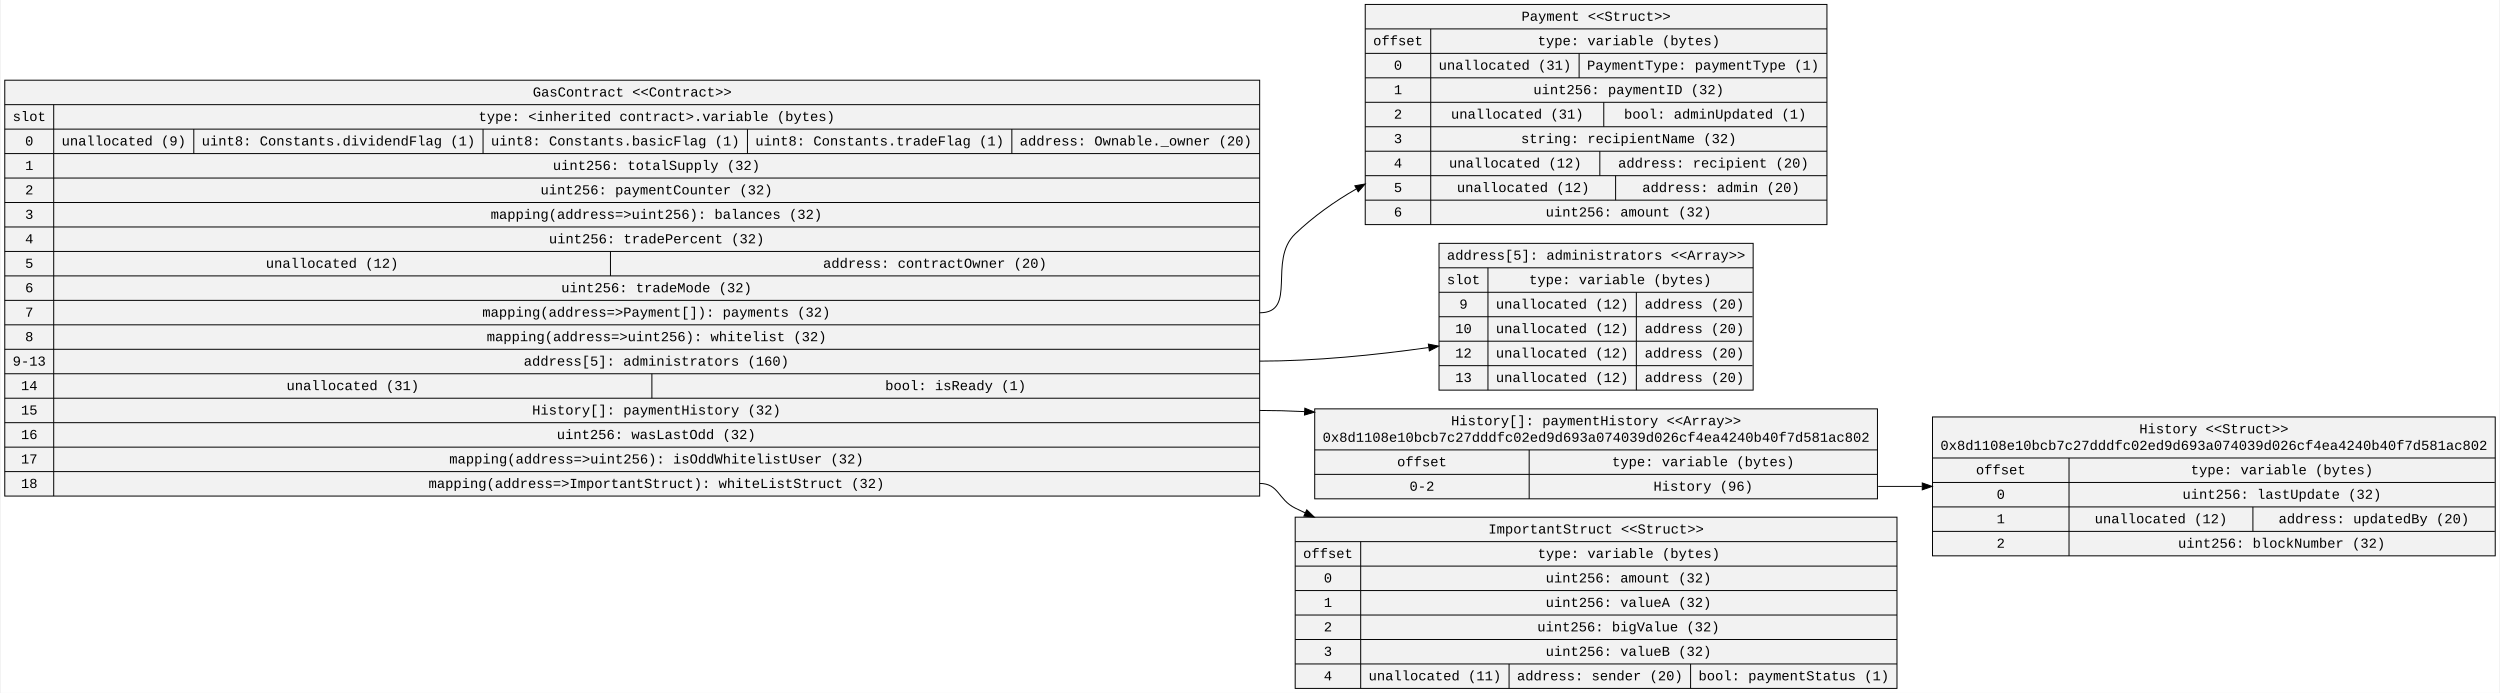
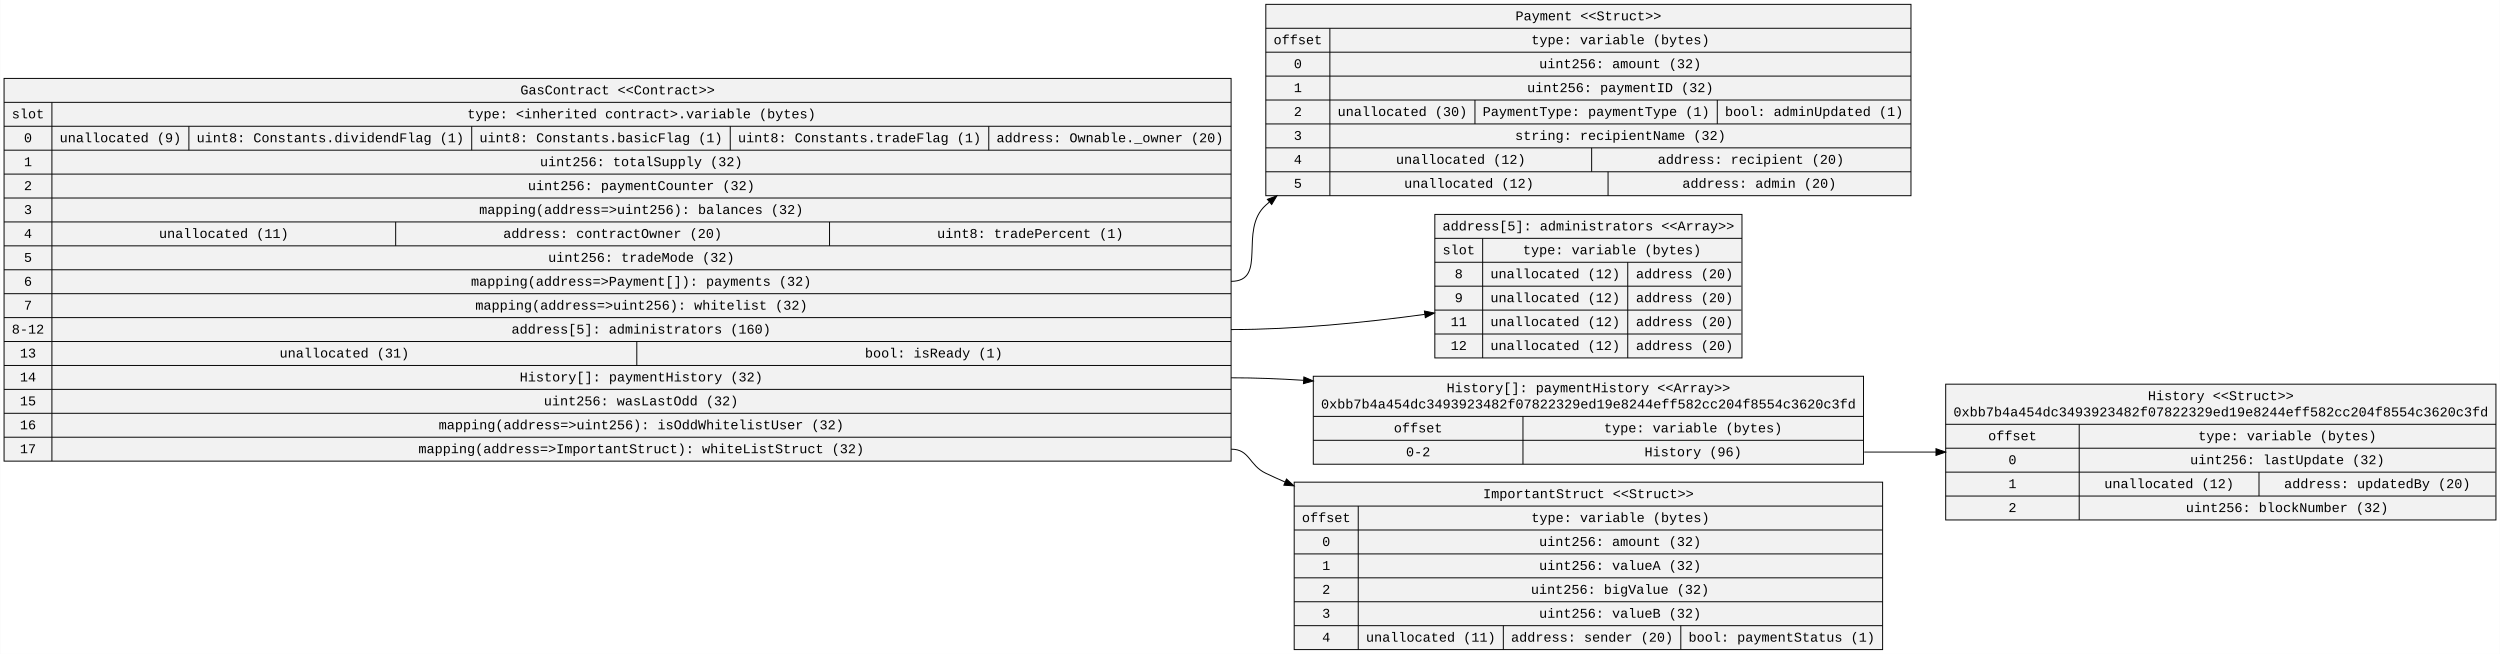
- <svg xmlns="http://www.w3.org/2000/svg" width="2533pt" height="702pt" viewBox="0.00 0.00 2532.77 702.40">
-   <g id="graph0" class="graph" transform="scale(1 1) rotate(0) translate(4 698.4)">
-     <polygon fill="white" stroke="transparent" points="-4,4 -4,-698.4 2528.77,-698.4 2528.77,4 -4,4" />
+ <svg xmlns="http://www.w3.org/2000/svg" width="2592pt" height="678pt" viewBox="0.00 0.00 2591.58 678.00">
+   <g id="graph0" class="graph" transform="scale(1 1) rotate(0) translate(4 674)">
+     <polygon fill="white" stroke="transparent" points="-4,4 -4,-674 2587.58,-674 2587.58,4 -4,4" />
    <g id="node1" class="node">
-       <polygon fill="#f2f2f2" stroke="black" points="0,-195.5 0,-617.1 1272.19,-617.1 1272.19,-195.5 0,-195.5" />
-       <text text-anchor="middle" x="636.1" y="-600.5" font-family="Courier New" font-size="14.00">GasContract &lt;&lt;Contract&gt;&gt;</text>
-       <polyline fill="none" stroke="black" points="0,-592.3 1272.19,-592.3 " />
-       <text text-anchor="middle" x="24.8" y="-575.7" font-family="Courier New" font-size="14.00">slot</text>
-       <polyline fill="none" stroke="black" points="0,-567.5 49.61,-567.5 " />
-       <text text-anchor="middle" x="24.8" y="-550.9" font-family="Courier New" font-size="14.00">0</text>
-       <polyline fill="none" stroke="black" points="0,-542.7 49.61,-542.7 " />
-       <text text-anchor="middle" x="24.8" y="-526.1" font-family="Courier New" font-size="14.00">1</text>
-       <polyline fill="none" stroke="black" points="0,-517.9 49.61,-517.9 " />
-       <text text-anchor="middle" x="24.8" y="-501.3" font-family="Courier New" font-size="14.00">2</text>
-       <polyline fill="none" stroke="black" points="0,-493.1 49.61,-493.1 " />
-       <text text-anchor="middle" x="24.8" y="-476.5" font-family="Courier New" font-size="14.00">3</text>
-       <polyline fill="none" stroke="black" points="0,-468.3 49.61,-468.3 " />
-       <text text-anchor="middle" x="24.8" y="-451.7" font-family="Courier New" font-size="14.00">4</text>
-       <polyline fill="none" stroke="black" points="0,-443.5 49.61,-443.5 " />
-       <text text-anchor="middle" x="24.8" y="-426.9" font-family="Courier New" font-size="14.00">5</text>
-       <polyline fill="none" stroke="black" points="0,-418.7 49.61,-418.7 " />
-       <text text-anchor="middle" x="24.8" y="-402.1" font-family="Courier New" font-size="14.00">6</text>
-       <polyline fill="none" stroke="black" points="0,-393.9 49.61,-393.9 " />
-       <text text-anchor="middle" x="24.8" y="-377.3" font-family="Courier New" font-size="14.00">7</text>
-       <polyline fill="none" stroke="black" points="0,-369.1 49.61,-369.1 " />
-       <text text-anchor="middle" x="24.8" y="-352.5" font-family="Courier New" font-size="14.00">8</text>
-       <polyline fill="none" stroke="black" points="0,-344.3 49.61,-344.3 " />
-       <text text-anchor="middle" x="24.8" y="-327.7" font-family="Courier New" font-size="14.00">9-13</text>
-       <polyline fill="none" stroke="black" points="0,-319.5 49.61,-319.5 " />
-       <text text-anchor="middle" x="24.8" y="-302.9" font-family="Courier New" font-size="14.00">14</text>
-       <polyline fill="none" stroke="black" points="0,-294.7 49.61,-294.7 " />
-       <text text-anchor="middle" x="24.8" y="-278.1" font-family="Courier New" font-size="14.00">15</text>
-       <polyline fill="none" stroke="black" points="0,-269.9 49.61,-269.9 " />
-       <text text-anchor="middle" x="24.8" y="-253.3" font-family="Courier New" font-size="14.00">16</text>
-       <polyline fill="none" stroke="black" points="0,-245.1 49.61,-245.1 " />
-       <text text-anchor="middle" x="24.8" y="-228.5" font-family="Courier New" font-size="14.00">17</text>
-       <polyline fill="none" stroke="black" points="0,-220.3 49.61,-220.3 " />
-       <text text-anchor="middle" x="24.8" y="-203.7" font-family="Courier New" font-size="14.00">18</text>
-       <polyline fill="none" stroke="black" points="49.61,-195.5 49.61,-592.3 " />
-       <text text-anchor="middle" x="660.9" y="-575.7" font-family="Courier New" font-size="14.00">type: &lt;inherited contract&gt;.variable (bytes)</text>
-       <polyline fill="none" stroke="black" points="49.61,-567.5 1272.19,-567.5 " />
-       <text text-anchor="middle" x="120.62" y="-550.9" font-family="Courier New" font-size="14.00">unallocated (9)</text>
-       <polyline fill="none" stroke="black" points="191.63,-542.7 191.63,-567.5 " />
-       <text text-anchor="middle" x="338.25" y="-550.9" font-family="Courier New" font-size="14.00">uint8: Constants.dividendFlag (1)</text>
-       <polyline fill="none" stroke="black" points="484.87,-542.7 484.87,-567.5 " />
-       <text text-anchor="middle" x="618.89" y="-550.9" font-family="Courier New" font-size="14.00">uint8: Constants.basicFlag (1)</text>
-       <polyline fill="none" stroke="black" points="752.91,-542.7 752.91,-567.5 " />
-       <text text-anchor="middle" x="886.93" y="-550.9" font-family="Courier New" font-size="14.00">uint8: Constants.tradeFlag (1)</text>
-       <polyline fill="none" stroke="black" points="1020.95,-542.7 1020.95,-567.5 " />
-       <text text-anchor="middle" x="1146.57" y="-550.9" font-family="Courier New" font-size="14.00">address: Ownable._owner (20)</text>
-       <polyline fill="none" stroke="black" points="49.61,-542.7 1272.19,-542.7 " />
-       <text text-anchor="middle" x="660.62" y="-526.1" font-family="Courier New" font-size="14.00">uint256: totalSupply (32)</text>
-       <polyline fill="none" stroke="black" points="49.61,-517.9 1272.19,-517.9 " />
-       <text text-anchor="middle" x="660.72" y="-501.3" font-family="Courier New" font-size="14.00">uint256: paymentCounter (32)</text>
-       <polyline fill="none" stroke="black" points="49.61,-493.1 1272.19,-493.1 " />
-       <text text-anchor="middle" x="660.63" y="-476.5" font-family="Courier New" font-size="14.00">mapping(address=&gt;uint256): balances (32)</text>
-       <polyline fill="none" stroke="black" points="49.61,-468.3 1272.19,-468.3 " />
-       <text text-anchor="middle" x="660.82" y="-451.7" font-family="Courier New" font-size="14.00">uint256: tradePercent (32)</text>
-       <polyline fill="none" stroke="black" points="49.61,-443.5 1272.19,-443.5 " />
-       <text text-anchor="middle" x="331.82" y="-426.9" font-family="Courier New" font-size="14.00">unallocated (12)</text>
-       <polyline fill="none" stroke="black" points="614.03,-418.7 614.03,-443.5 " />
-       <text text-anchor="middle" x="942.95" y="-426.9" font-family="Courier New" font-size="14.00">address: contractOwner (20)</text>
-       <polyline fill="none" stroke="black" points="49.61,-418.7 1272.19,-418.7 " />
-       <text text-anchor="middle" x="660.72" y="-402.1" font-family="Courier New" font-size="14.00">uint256: tradeMode (32)</text>
-       <polyline fill="none" stroke="black" points="49.61,-393.9 1272.19,-393.9 " />
-       <text text-anchor="middle" x="660.53" y="-377.3" font-family="Courier New" font-size="14.00">mapping(address=&gt;Payment[]): payments (32)</text>
-       <polyline fill="none" stroke="black" points="49.61,-369.1 1272.19,-369.1 " />
-       <text text-anchor="middle" x="660.83" y="-352.5" font-family="Courier New" font-size="14.00">mapping(address=&gt;uint256): whitelist (32)</text>
-       <polyline fill="none" stroke="black" points="49.61,-344.3 1272.19,-344.3 " />
-       <text text-anchor="middle" x="660.53" y="-327.7" font-family="Courier New" font-size="14.00">address[5]: administrators (160)</text>
-       <polyline fill="none" stroke="black" points="49.61,-319.5 1272.19,-319.5 " />
-       <text text-anchor="middle" x="352.82" y="-302.9" font-family="Courier New" font-size="14.00">unallocated (31)</text>
-       <polyline fill="none" stroke="black" points="656.03,-294.7 656.03,-319.5 " />
-       <text text-anchor="middle" x="963.94" y="-302.9" font-family="Courier New" font-size="14.00">bool: isReady (1)</text>
-       <polyline fill="none" stroke="black" points="49.61,-294.7 1272.19,-294.7 " />
-       <text text-anchor="middle" x="660.63" y="-278.1" font-family="Courier New" font-size="14.00">History[]: paymentHistory (32)</text>
-       <polyline fill="none" stroke="black" points="49.61,-269.9 1272.19,-269.9 " />
-       <text text-anchor="middle" x="660.42" y="-253.3" font-family="Courier New" font-size="14.00">uint256: wasLastOdd (32)</text>
-       <polyline fill="none" stroke="black" points="49.61,-245.1 1272.19,-245.1 " />
-       <text text-anchor="middle" x="660.64" y="-228.5" font-family="Courier New" font-size="14.00">mapping(address=&gt;uint256): isOddWhitelistUser (32)</text>
-       <polyline fill="none" stroke="black" points="49.61,-220.3 1272.19,-220.3 " />
-       <text text-anchor="middle" x="660.64" y="-203.7" font-family="Courier New" font-size="14.00">mapping(address=&gt;ImportantStruct): whiteListStruct (32)</text>
+       <polygon fill="#f2f2f2" stroke="black" points="0,-195.9 0,-592.7 1272.19,-592.7 1272.19,-195.9 0,-195.9" />
+       <text text-anchor="middle" x="636.1" y="-576.1" font-family="Courier New" font-size="14.00">GasContract &lt;&lt;Contract&gt;&gt;</text>
+       <polyline fill="none" stroke="black" points="0,-567.9 1272.19,-567.9 " />
+       <text text-anchor="middle" x="24.8" y="-551.3" font-family="Courier New" font-size="14.00">slot</text>
+       <polyline fill="none" stroke="black" points="0,-543.1 49.61,-543.1 " />
+       <text text-anchor="middle" x="24.8" y="-526.5" font-family="Courier New" font-size="14.00">0</text>
+       <polyline fill="none" stroke="black" points="0,-518.3 49.61,-518.3 " />
+       <text text-anchor="middle" x="24.8" y="-501.7" font-family="Courier New" font-size="14.00">1</text>
+       <polyline fill="none" stroke="black" points="0,-493.5 49.61,-493.5 " />
+       <text text-anchor="middle" x="24.8" y="-476.9" font-family="Courier New" font-size="14.00">2</text>
+       <polyline fill="none" stroke="black" points="0,-468.7 49.61,-468.7 " />
+       <text text-anchor="middle" x="24.8" y="-452.1" font-family="Courier New" font-size="14.00">3</text>
+       <polyline fill="none" stroke="black" points="0,-443.9 49.61,-443.9 " />
+       <text text-anchor="middle" x="24.8" y="-427.3" font-family="Courier New" font-size="14.00">4</text>
+       <polyline fill="none" stroke="black" points="0,-419.1 49.61,-419.1 " />
+       <text text-anchor="middle" x="24.8" y="-402.5" font-family="Courier New" font-size="14.00">5</text>
+       <polyline fill="none" stroke="black" points="0,-394.3 49.61,-394.3 " />
+       <text text-anchor="middle" x="24.8" y="-377.7" font-family="Courier New" font-size="14.00">6</text>
+       <polyline fill="none" stroke="black" points="0,-369.5 49.61,-369.5 " />
+       <text text-anchor="middle" x="24.8" y="-352.9" font-family="Courier New" font-size="14.00">7</text>
+       <polyline fill="none" stroke="black" points="0,-344.7 49.61,-344.7 " />
+       <text text-anchor="middle" x="24.8" y="-328.1" font-family="Courier New" font-size="14.00">8-12</text>
+       <polyline fill="none" stroke="black" points="0,-319.9 49.61,-319.9 " />
+       <text text-anchor="middle" x="24.8" y="-303.3" font-family="Courier New" font-size="14.00">13</text>
+       <polyline fill="none" stroke="black" points="0,-295.1 49.61,-295.1 " />
+       <text text-anchor="middle" x="24.8" y="-278.5" font-family="Courier New" font-size="14.00">14</text>
+       <polyline fill="none" stroke="black" points="0,-270.3 49.61,-270.3 " />
+       <text text-anchor="middle" x="24.8" y="-253.7" font-family="Courier New" font-size="14.00">15</text>
+       <polyline fill="none" stroke="black" points="0,-245.5 49.61,-245.5 " />
+       <text text-anchor="middle" x="24.8" y="-228.9" font-family="Courier New" font-size="14.00">16</text>
+       <polyline fill="none" stroke="black" points="0,-220.7 49.61,-220.7 " />
+       <text text-anchor="middle" x="24.8" y="-204.1" font-family="Courier New" font-size="14.00">17</text>
+       <polyline fill="none" stroke="black" points="49.61,-195.9 49.61,-567.9 " />
+       <text text-anchor="middle" x="660.9" y="-551.3" font-family="Courier New" font-size="14.00">type: &lt;inherited contract&gt;.variable (bytes)</text>
+       <polyline fill="none" stroke="black" points="49.61,-543.1 1272.19,-543.1 " />
+       <text text-anchor="middle" x="120.62" y="-526.5" font-family="Courier New" font-size="14.00">unallocated (9)</text>
+       <polyline fill="none" stroke="black" points="191.63,-518.3 191.63,-543.1 " />
+       <text text-anchor="middle" x="338.25" y="-526.5" font-family="Courier New" font-size="14.00">uint8: Constants.dividendFlag (1)</text>
+       <polyline fill="none" stroke="black" points="484.87,-518.3 484.87,-543.1 " />
+       <text text-anchor="middle" x="618.89" y="-526.5" font-family="Courier New" font-size="14.00">uint8: Constants.basicFlag (1)</text>
+       <polyline fill="none" stroke="black" points="752.91,-518.3 752.91,-543.1 " />
+       <text text-anchor="middle" x="886.93" y="-526.5" font-family="Courier New" font-size="14.00">uint8: Constants.tradeFlag (1)</text>
+       <polyline fill="none" stroke="black" points="1020.95,-518.3 1020.95,-543.1 " />
+       <text text-anchor="middle" x="1146.57" y="-526.5" font-family="Courier New" font-size="14.00">address: Ownable._owner (20)</text>
+       <polyline fill="none" stroke="black" points="49.61,-518.3 1272.19,-518.3 " />
+       <text text-anchor="middle" x="660.62" y="-501.7" font-family="Courier New" font-size="14.00">uint256: totalSupply (32)</text>
+       <polyline fill="none" stroke="black" points="49.61,-493.5 1272.19,-493.5 " />
+       <text text-anchor="middle" x="660.72" y="-476.9" font-family="Courier New" font-size="14.00">uint256: paymentCounter (32)</text>
+       <polyline fill="none" stroke="black" points="49.61,-468.7 1272.19,-468.7 " />
+       <text text-anchor="middle" x="660.63" y="-452.1" font-family="Courier New" font-size="14.00">mapping(address=&gt;uint256): balances (32)</text>
+       <polyline fill="none" stroke="black" points="49.61,-443.9 1272.19,-443.9 " />
+       <text text-anchor="middle" x="227.82" y="-427.3" font-family="Courier New" font-size="14.00">unallocated (11)</text>
+       <polyline fill="none" stroke="black" points="406.03,-419.1 406.03,-443.9 " />
+       <text text-anchor="middle" x="630.95" y="-427.3" font-family="Courier New" font-size="14.00">address: contractOwner (20)</text>
+       <polyline fill="none" stroke="black" points="855.86,-419.1 855.86,-443.9 " />
+       <text text-anchor="middle" x="1063.98" y="-427.3" font-family="Courier New" font-size="14.00">uint8: tradePercent (1)</text>
+       <polyline fill="none" stroke="black" points="49.61,-419.1 1272.19,-419.1 " />
+       <text text-anchor="middle" x="660.72" y="-402.5" font-family="Courier New" font-size="14.00">uint256: tradeMode (32)</text>
+       <polyline fill="none" stroke="black" points="49.61,-394.3 1272.19,-394.3 " />
+       <text text-anchor="middle" x="660.53" y="-377.7" font-family="Courier New" font-size="14.00">mapping(address=&gt;Payment[]): payments (32)</text>
+       <polyline fill="none" stroke="black" points="49.61,-369.5 1272.19,-369.5 " />
+       <text text-anchor="middle" x="660.83" y="-352.9" font-family="Courier New" font-size="14.00">mapping(address=&gt;uint256): whitelist (32)</text>
+       <polyline fill="none" stroke="black" points="49.61,-344.7 1272.19,-344.7 " />
+       <text text-anchor="middle" x="660.53" y="-328.1" font-family="Courier New" font-size="14.00">address[5]: administrators (160)</text>
+       <polyline fill="none" stroke="black" points="49.61,-319.9 1272.19,-319.9 " />
+       <text text-anchor="middle" x="352.82" y="-303.3" font-family="Courier New" font-size="14.00">unallocated (31)</text>
+       <polyline fill="none" stroke="black" points="656.03,-295.1 656.03,-319.9 " />
+       <text text-anchor="middle" x="963.94" y="-303.3" font-family="Courier New" font-size="14.00">bool: isReady (1)</text>
+       <polyline fill="none" stroke="black" points="49.61,-295.1 1272.19,-295.1 " />
+       <text text-anchor="middle" x="660.63" y="-278.5" font-family="Courier New" font-size="14.00">History[]: paymentHistory (32)</text>
+       <polyline fill="none" stroke="black" points="49.61,-270.3 1272.19,-270.3 " />
+       <text text-anchor="middle" x="660.42" y="-253.7" font-family="Courier New" font-size="14.00">uint256: wasLastOdd (32)</text>
+       <polyline fill="none" stroke="black" points="49.61,-245.5 1272.19,-245.5 " />
+       <text text-anchor="middle" x="660.64" y="-228.9" font-family="Courier New" font-size="14.00">mapping(address=&gt;uint256): isOddWhitelistUser (32)</text>
+       <polyline fill="none" stroke="black" points="49.61,-220.7 1272.19,-220.7 " />
+       <text text-anchor="middle" x="660.64" y="-204.1" font-family="Courier New" font-size="14.00">mapping(address=&gt;ImportantStruct): whiteListStruct (32)</text>
    </g>
    <g id="node2" class="node">
-       <polygon fill="#f2f2f2" stroke="black" points="1379.2,-470.7 1379.2,-693.9 1847.27,-693.9 1847.27,-470.7 1379.2,-470.7" />
-       <text text-anchor="middle" x="1613.24" y="-677.3" font-family="Courier New" font-size="14.00">Payment &lt;&lt;Struct&gt;&gt;</text>
-       <polyline fill="none" stroke="black" points="1379.2,-669.1 1847.27,-669.1 " />
-       <text text-anchor="middle" x="1412.41" y="-652.5" font-family="Courier New" font-size="14.00">offset</text>
-       <polyline fill="none" stroke="black" points="1379.2,-644.3 1445.61,-644.3 " />
-       <text text-anchor="middle" x="1412.41" y="-627.7" font-family="Courier New" font-size="14.00">0</text>
-       <polyline fill="none" stroke="black" points="1379.2,-619.5 1445.61,-619.5 " />
-       <text text-anchor="middle" x="1412.41" y="-602.9" font-family="Courier New" font-size="14.00">1</text>
-       <polyline fill="none" stroke="black" points="1379.2,-594.7 1445.61,-594.7 " />
-       <text text-anchor="middle" x="1412.41" y="-578.1" font-family="Courier New" font-size="14.00">2</text>
-       <polyline fill="none" stroke="black" points="1379.2,-569.9 1445.61,-569.9 " />
-       <text text-anchor="middle" x="1412.41" y="-553.3" font-family="Courier New" font-size="14.00">3</text>
-       <polyline fill="none" stroke="black" points="1379.2,-545.1 1445.61,-545.1 " />
-       <text text-anchor="middle" x="1412.41" y="-528.5" font-family="Courier New" font-size="14.00">4</text>
-       <polyline fill="none" stroke="black" points="1379.2,-520.3 1445.61,-520.3 " />
-       <text text-anchor="middle" x="1412.41" y="-503.7" font-family="Courier New" font-size="14.00">5</text>
-       <polyline fill="none" stroke="black" points="1379.2,-495.5 1445.61,-495.5 " />
-       <text text-anchor="middle" x="1412.41" y="-478.9" font-family="Courier New" font-size="14.00">6</text>
-       <polyline fill="none" stroke="black" points="1445.61,-470.7 1445.61,-669.1 " />
-       <text text-anchor="middle" x="1646.44" y="-652.5" font-family="Courier New" font-size="14.00">type: variable (bytes)</text>
-       <polyline fill="none" stroke="black" points="1445.61,-644.3 1847.27,-644.3 " />
-       <text text-anchor="middle" x="1520.82" y="-627.7" font-family="Courier New" font-size="14.00">unallocated (31)</text>
-       <polyline fill="none" stroke="black" points="1596.03,-619.5 1596.03,-644.3 " />
-       <text text-anchor="middle" x="1721.65" y="-627.7" font-family="Courier New" font-size="14.00">PaymentType: paymentType (1)</text>
-       <polyline fill="none" stroke="black" points="1445.61,-619.5 1847.27,-619.5 " />
-       <text text-anchor="middle" x="1646.23" y="-602.9" font-family="Courier New" font-size="14.00">uint256: paymentID (32)</text>
-       <polyline fill="none" stroke="black" points="1445.61,-594.7 1847.27,-594.7 " />
-       <text text-anchor="middle" x="1533.32" y="-578.1" font-family="Courier New" font-size="14.00">unallocated (31)</text>
-       <polyline fill="none" stroke="black" points="1621.03,-569.9 1621.03,-594.7 " />
-       <text text-anchor="middle" x="1733.95" y="-578.1" font-family="Courier New" font-size="14.00">bool: adminUpdated (1)</text>
-       <polyline fill="none" stroke="black" points="1445.61,-569.9 1847.27,-569.9 " />
-       <text text-anchor="middle" x="1646.33" y="-553.3" font-family="Courier New" font-size="14.00">string: recipientName (32)</text>
-       <polyline fill="none" stroke="black" points="1445.61,-545.1 1847.27,-545.1 " />
-       <text text-anchor="middle" x="1531.32" y="-528.5" font-family="Courier New" font-size="14.00">unallocated (12)</text>
-       <polyline fill="none" stroke="black" points="1617.03,-520.3 1617.03,-545.1 " />
-       <text text-anchor="middle" x="1732.15" y="-528.5" font-family="Courier New" font-size="14.00">address: recipient (20)</text>
-       <polyline fill="none" stroke="black" points="1445.61,-520.3 1847.27,-520.3 " />
-       <text text-anchor="middle" x="1539.32" y="-503.7" font-family="Courier New" font-size="14.00">unallocated (12)</text>
-       <polyline fill="none" stroke="black" points="1633.03,-495.5 1633.03,-520.3 " />
-       <text text-anchor="middle" x="1739.84" y="-503.7" font-family="Courier New" font-size="14.00">address: admin (20)</text>
-       <polyline fill="none" stroke="black" points="1445.61,-495.5 1847.27,-495.5 " />
-       <text text-anchor="middle" x="1646.12" y="-478.9" font-family="Courier New" font-size="14.00">uint256: amount (32)</text>
+       <polygon fill="#f2f2f2" stroke="black" points="1308.19,-471.1 1308.19,-669.5 1977.09,-669.5 1977.09,-471.1 1308.19,-471.1" />
+       <text text-anchor="middle" x="1642.64" y="-652.9" font-family="Courier New" font-size="14.00">Payment &lt;&lt;Struct&gt;&gt;</text>
+       <polyline fill="none" stroke="black" points="1308.19,-644.7 1977.09,-644.7 " />
+       <text text-anchor="middle" x="1341.4" y="-628.1" font-family="Courier New" font-size="14.00">offset</text>
+       <polyline fill="none" stroke="black" points="1308.19,-619.9 1374.6,-619.9 " />
+       <text text-anchor="middle" x="1341.4" y="-603.3" font-family="Courier New" font-size="14.00">0</text>
+       <polyline fill="none" stroke="black" points="1308.19,-595.1 1374.6,-595.1 " />
+       <text text-anchor="middle" x="1341.4" y="-578.5" font-family="Courier New" font-size="14.00">1</text>
+       <polyline fill="none" stroke="black" points="1308.19,-570.3 1374.6,-570.3 " />
+       <text text-anchor="middle" x="1341.4" y="-553.7" font-family="Courier New" font-size="14.00">2</text>
+       <polyline fill="none" stroke="black" points="1308.19,-545.5 1374.6,-545.5 " />
+       <text text-anchor="middle" x="1341.4" y="-528.9" font-family="Courier New" font-size="14.00">3</text>
+       <polyline fill="none" stroke="black" points="1308.19,-520.7 1374.6,-520.7 " />
+       <text text-anchor="middle" x="1341.4" y="-504.1" font-family="Courier New" font-size="14.00">4</text>
+       <polyline fill="none" stroke="black" points="1308.19,-495.9 1374.6,-495.9 " />
+       <text text-anchor="middle" x="1341.4" y="-479.3" font-family="Courier New" font-size="14.00">5</text>
+       <polyline fill="none" stroke="black" points="1374.6,-471.1 1374.6,-644.7 " />
+       <text text-anchor="middle" x="1675.84" y="-628.1" font-family="Courier New" font-size="14.00">type: variable (bytes)</text>
+       <polyline fill="none" stroke="black" points="1374.6,-619.9 1977.09,-619.9 " />
+       <text text-anchor="middle" x="1675.61" y="-603.3" font-family="Courier New" font-size="14.00">uint256: amount (32)</text>
+       <polyline fill="none" stroke="black" points="1374.6,-595.1 1977.09,-595.1 " />
+       <text text-anchor="middle" x="1675.72" y="-578.5" font-family="Courier New" font-size="14.00">uint256: paymentID (32)</text>
+       <polyline fill="none" stroke="black" points="1374.6,-570.3 1977.09,-570.3 " />
+       <text text-anchor="middle" x="1449.81" y="-553.7" font-family="Courier New" font-size="14.00">unallocated (30)</text>
+       <polyline fill="none" stroke="black" points="1525.02,-545.5 1525.02,-570.3 " />
+       <text text-anchor="middle" x="1650.64" y="-553.7" font-family="Courier New" font-size="14.00">PaymentType: paymentType (1)</text>
+       <polyline fill="none" stroke="black" points="1776.26,-545.5 1776.26,-570.3 " />
+       <text text-anchor="middle" x="1876.67" y="-553.7" font-family="Courier New" font-size="14.00">bool: adminUpdated (1)</text>
+       <polyline fill="none" stroke="black" points="1374.6,-545.5 1977.09,-545.5 " />
+       <text text-anchor="middle" x="1675.82" y="-528.9" font-family="Courier New" font-size="14.00">string: recipientName (32)</text>
+       <polyline fill="none" stroke="black" points="1374.6,-520.7 1977.09,-520.7 " />
+       <text text-anchor="middle" x="1510.31" y="-504.1" font-family="Courier New" font-size="14.00">unallocated (12)</text>
+       <polyline fill="none" stroke="black" points="1646.02,-495.9 1646.02,-520.7 " />
+       <text text-anchor="middle" x="1811.14" y="-504.1" font-family="Courier New" font-size="14.00">address: recipient (20)</text>
+       <polyline fill="none" stroke="black" points="1374.6,-495.9 1977.09,-495.9 " />
+       <text text-anchor="middle" x="1518.81" y="-479.3" font-family="Courier New" font-size="14.00">unallocated (12)</text>
+       <polyline fill="none" stroke="black" points="1663.02,-471.1 1663.02,-495.9 " />
+       <text text-anchor="middle" x="1819.83" y="-479.3" font-family="Courier New" font-size="14.00">address: admin (20)</text>
    </g>
    <g id="edge1" class="edge">
-       <path fill="none" stroke="black" d="M1272.1,-381.3C1311.1,-381.3 1279.99,-434.35 1308.19,-461.3 1326.5,-478.8 1347.65,-493.88 1370.1,-506.84" />
-       <polygon fill="black" stroke="black" points="1368.68,-510.05 1379.11,-511.89 1372.1,-503.95 1368.68,-510.05" />
+       <path fill="none" stroke="black" d="M1272.1,-382.3C1310.7,-382.3 1279.4,-435.58 1308.19,-461.3 1309.36,-462.35 1310.54,-463.38 1311.73,-464.41" />
+       <polygon fill="black" stroke="black" points="1309.8,-467.35 1319.74,-471.04 1314.27,-461.96 1309.8,-467.35" />
    </g>
    <g id="node3" class="node">
-       <polygon fill="#f2f2f2" stroke="black" points="1454.01,-302.9 1454.01,-451.7 1772.46,-451.7 1772.46,-302.9 1454.01,-302.9" />
-       <text text-anchor="middle" x="1613.24" y="-435.1" font-family="Courier New" font-size="14.00">address[5]: administrators &lt;&lt;Array&gt;&gt;</text>
-       <polyline fill="none" stroke="black" points="1454.01,-426.9 1772.46,-426.9 " />
-       <text text-anchor="middle" x="1478.81" y="-410.3" font-family="Courier New" font-size="14.00">slot</text>
-       <polyline fill="none" stroke="black" points="1454.01,-402.1 1503.62,-402.1 " />
-       <text text-anchor="middle" x="1478.81" y="-385.5" font-family="Courier New" font-size="14.00">9</text>
-       <polyline fill="none" stroke="black" points="1454.01,-377.3 1503.62,-377.3 " />
-       <text text-anchor="middle" x="1478.81" y="-360.7" font-family="Courier New" font-size="14.00">10</text>
-       <polyline fill="none" stroke="black" points="1454.01,-352.5 1503.62,-352.5 " />
-       <text text-anchor="middle" x="1478.81" y="-335.9" font-family="Courier New" font-size="14.00">12</text>
-       <polyline fill="none" stroke="black" points="1454.01,-327.7 1503.62,-327.7 " />
-       <text text-anchor="middle" x="1478.81" y="-311.1" font-family="Courier New" font-size="14.00">13</text>
-       <polyline fill="none" stroke="black" points="1503.62,-302.9 1503.62,-426.9 " />
-       <text text-anchor="middle" x="1637.74" y="-410.3" font-family="Courier New" font-size="14.00">type: variable (bytes)</text>
-       <polyline fill="none" stroke="black" points="1503.62,-402.1 1771.85,-402.1 " />
-       <text text-anchor="middle" x="1578.83" y="-385.5" font-family="Courier New" font-size="14.00">unallocated (12)</text>
-       <polyline fill="none" stroke="black" points="1654.04,-377.3 1654.04,-402.1 " />
-       <text text-anchor="middle" x="1712.95" y="-385.5" font-family="Courier New" font-size="14.00">address (20)</text>
-       <polyline fill="none" stroke="black" points="1503.62,-377.3 1771.85,-377.3 " />
-       <text text-anchor="middle" x="1578.83" y="-360.7" font-family="Courier New" font-size="14.00">unallocated (12)</text>
-       <polyline fill="none" stroke="black" points="1654.04,-352.5 1654.04,-377.3 " />
-       <text text-anchor="middle" x="1712.95" y="-360.7" font-family="Courier New" font-size="14.00">address (20)</text>
-       <polyline fill="none" stroke="black" points="1503.62,-352.5 1771.85,-352.5 " />
-       <text text-anchor="middle" x="1578.83" y="-335.9" font-family="Courier New" font-size="14.00">unallocated (12)</text>
-       <polyline fill="none" stroke="black" points="1654.04,-327.7 1654.04,-352.5 " />
-       <text text-anchor="middle" x="1712.95" y="-335.9" font-family="Courier New" font-size="14.00">address (20)</text>
-       <polyline fill="none" stroke="black" points="1503.62,-327.7 1771.85,-327.7 " />
-       <text text-anchor="middle" x="1578.83" y="-311.1" font-family="Courier New" font-size="14.00">unallocated (12)</text>
-       <polyline fill="none" stroke="black" points="1654.04,-302.9 1654.04,-327.7 " />
-       <text text-anchor="middle" x="1712.95" y="-311.1" font-family="Courier New" font-size="14.00">address (20)</text>
+       <polygon fill="#f2f2f2" stroke="black" points="1483.42,-302.9 1483.42,-451.7 1801.87,-451.7 1801.87,-302.9 1483.42,-302.9" />
+       <text text-anchor="middle" x="1642.64" y="-435.1" font-family="Courier New" font-size="14.00">address[5]: administrators &lt;&lt;Array&gt;&gt;</text>
+       <polyline fill="none" stroke="black" points="1483.42,-426.9 1801.87,-426.9 " />
+       <text text-anchor="middle" x="1508.22" y="-410.3" font-family="Courier New" font-size="14.00">slot</text>
+       <polyline fill="none" stroke="black" points="1483.42,-402.1 1533.02,-402.1 " />
+       <text text-anchor="middle" x="1508.22" y="-385.5" font-family="Courier New" font-size="14.00">8</text>
+       <polyline fill="none" stroke="black" points="1483.42,-377.3 1533.02,-377.3 " />
+       <text text-anchor="middle" x="1508.22" y="-360.7" font-family="Courier New" font-size="14.00">9</text>
+       <polyline fill="none" stroke="black" points="1483.42,-352.5 1533.02,-352.5 " />
+       <text text-anchor="middle" x="1508.22" y="-335.9" font-family="Courier New" font-size="14.00">11</text>
+       <polyline fill="none" stroke="black" points="1483.42,-327.7 1533.02,-327.7 " />
+       <text text-anchor="middle" x="1508.22" y="-311.1" font-family="Courier New" font-size="14.00">12</text>
+       <polyline fill="none" stroke="black" points="1533.02,-302.9 1533.02,-426.9 " />
+       <text text-anchor="middle" x="1667.14" y="-410.3" font-family="Courier New" font-size="14.00">type: variable (bytes)</text>
+       <polyline fill="none" stroke="black" points="1533.02,-402.1 1801.26,-402.1 " />
+       <text text-anchor="middle" x="1608.23" y="-385.5" font-family="Courier New" font-size="14.00">unallocated (12)</text>
+       <polyline fill="none" stroke="black" points="1683.44,-377.3 1683.44,-402.1 " />
+       <text text-anchor="middle" x="1742.35" y="-385.5" font-family="Courier New" font-size="14.00">address (20)</text>
+       <polyline fill="none" stroke="black" points="1533.02,-377.3 1801.26,-377.3 " />
+       <text text-anchor="middle" x="1608.23" y="-360.7" font-family="Courier New" font-size="14.00">unallocated (12)</text>
+       <polyline fill="none" stroke="black" points="1683.44,-352.5 1683.44,-377.3 " />
+       <text text-anchor="middle" x="1742.35" y="-360.7" font-family="Courier New" font-size="14.00">address (20)</text>
+       <polyline fill="none" stroke="black" points="1533.02,-352.5 1801.26,-352.5 " />
+       <text text-anchor="middle" x="1608.23" y="-335.9" font-family="Courier New" font-size="14.00">unallocated (12)</text>
+       <polyline fill="none" stroke="black" points="1683.44,-327.7 1683.44,-352.5 " />
+       <text text-anchor="middle" x="1742.35" y="-335.9" font-family="Courier New" font-size="14.00">address (20)</text>
+       <polyline fill="none" stroke="black" points="1533.02,-327.7 1801.26,-327.7 " />
+       <text text-anchor="middle" x="1608.23" y="-311.1" font-family="Courier New" font-size="14.00">unallocated (12)</text>
+       <polyline fill="none" stroke="black" points="1683.44,-302.9 1683.44,-327.7 " />
+       <text text-anchor="middle" x="1742.35" y="-311.1" font-family="Courier New" font-size="14.00">address (20)</text>
    </g>
    <g id="edge2" class="edge">
-       <path fill="none" stroke="black" d="M1272.1,-332.3C1328.17,-332.3 1389,-338.39 1443.51,-346.08" />
-       <polygon fill="black" stroke="black" points="1443.21,-349.57 1453.61,-347.53 1444.21,-342.65 1443.21,-349.57" />
+       <path fill="none" stroke="black" d="M1272.1,-332.3C1338.05,-332.3 1410.13,-339.45 1472.99,-348.05" />
+       <polygon fill="black" stroke="black" points="1472.61,-351.53 1483,-349.44 1473.57,-344.6 1472.61,-351.53" />
    </g>
    <g id="node5" class="node">
-       <polygon fill="#f2f2f2" stroke="black" points="1327.99,-192.7 1327.99,-283.9 1898.48,-283.9 1898.48,-192.7 1327.99,-192.7" />
-       <text text-anchor="middle" x="1613.24" y="-267.3" font-family="Courier New" font-size="14.00">History[]: paymentHistory &lt;&lt;Array&gt;&gt;</text>
-       <text text-anchor="middle" x="1613.24" y="-250.5" font-family="Courier New" font-size="14.00">0x8d1108e10bcb7c27dddfc02ed9d693a074039d026cf4ea4240b40f7d581ac802</text>
-       <polyline fill="none" stroke="black" points="1327.99,-242.3 1898.48,-242.3 " />
-       <text text-anchor="middle" x="1436.69" y="-225.7" font-family="Courier New" font-size="14.00">offset</text>
-       <polyline fill="none" stroke="black" points="1327.99,-217.5 1545.4,-217.5 " />
-       <text text-anchor="middle" x="1436.69" y="-200.9" font-family="Courier New" font-size="14.00">0-2</text>
-       <polyline fill="none" stroke="black" points="1545.4,-192.7 1545.4,-242.3 " />
-       <text text-anchor="middle" x="1721.81" y="-225.7" font-family="Courier New" font-size="14.00">type: variable (bytes)</text>
-       <polyline fill="none" stroke="black" points="1545.4,-217.5 1898.23,-217.5 " />
-       <text text-anchor="middle" x="1721.81" y="-200.9" font-family="Courier New" font-size="14.00">History (96)</text>
+       <polygon fill="#f2f2f2" stroke="black" points="1357.4,-192.7 1357.4,-283.9 1927.89,-283.9 1927.89,-192.7 1357.4,-192.7" />
+       <text text-anchor="middle" x="1642.64" y="-267.3" font-family="Courier New" font-size="14.00">History[]: paymentHistory &lt;&lt;Array&gt;&gt;</text>
+       <text text-anchor="middle" x="1642.64" y="-250.5" font-family="Courier New" font-size="14.00">0xbb7b4a454dc3493923482f07822329ed19e8244eff582cc204f8554c3620c3fd</text>
+       <polyline fill="none" stroke="black" points="1357.4,-242.3 1927.89,-242.3 " />
+       <text text-anchor="middle" x="1466.1" y="-225.7" font-family="Courier New" font-size="14.00">offset</text>
+       <polyline fill="none" stroke="black" points="1357.4,-217.5 1574.8,-217.5 " />
+       <text text-anchor="middle" x="1466.1" y="-200.9" font-family="Courier New" font-size="14.00">0-2</text>
+       <polyline fill="none" stroke="black" points="1574.8,-192.7 1574.8,-242.3 " />
+       <text text-anchor="middle" x="1751.22" y="-225.7" font-family="Courier New" font-size="14.00">type: variable (bytes)</text>
+       <polyline fill="none" stroke="black" points="1574.8,-217.5 1927.63,-217.5 " />
+       <text text-anchor="middle" x="1751.21" y="-200.9" font-family="Courier New" font-size="14.00">History (96)</text>
    </g>
    <g id="edge3" class="edge">
-       <path fill="none" stroke="black" d="M1272.19,-282.3C1287.08,-282.3 1302.32,-281.88 1317.67,-281.12" />
-       <polygon fill="black" stroke="black" points="1317.99,-284.61 1327.78,-280.58 1317.61,-277.62 1317.99,-284.61" />
+       <path fill="none" stroke="black" d="M1272.19,-282.3C1296.64,-282.3 1321.94,-281.34 1347.29,-279.7" />
+       <polygon fill="black" stroke="black" points="1347.65,-283.18 1357.39,-279.01 1347.18,-276.2 1347.65,-283.18" />
    </g>
    <g id="node6" class="node">
-       <polygon fill="#f2f2f2" stroke="black" points="1308.19,-0.5 1308.19,-174.1 1918.28,-174.1 1918.28,-0.5 1308.19,-0.5" />
-       <text text-anchor="middle" x="1613.24" y="-157.5" font-family="Courier New" font-size="14.00">ImportantStruct &lt;&lt;Struct&gt;&gt;</text>
-       <polyline fill="none" stroke="black" points="1308.19,-149.3 1918.28,-149.3 " />
-       <text text-anchor="middle" x="1341.4" y="-132.7" font-family="Courier New" font-size="14.00">offset</text>
-       <polyline fill="none" stroke="black" points="1308.19,-124.5 1374.6,-124.5 " />
-       <text text-anchor="middle" x="1341.4" y="-107.9" font-family="Courier New" font-size="14.00">0</text>
-       <polyline fill="none" stroke="black" points="1308.19,-99.7 1374.6,-99.7 " />
-       <text text-anchor="middle" x="1341.4" y="-83.1" font-family="Courier New" font-size="14.00">1</text>
-       <polyline fill="none" stroke="black" points="1308.19,-74.9 1374.6,-74.9 " />
-       <text text-anchor="middle" x="1341.4" y="-58.3" font-family="Courier New" font-size="14.00">2</text>
-       <polyline fill="none" stroke="black" points="1308.19,-50.1 1374.6,-50.1 " />
-       <text text-anchor="middle" x="1341.4" y="-33.5" font-family="Courier New" font-size="14.00">3</text>
-       <polyline fill="none" stroke="black" points="1308.19,-25.3 1374.6,-25.3 " />
-       <text text-anchor="middle" x="1341.4" y="-8.7" font-family="Courier New" font-size="14.00">4</text>
-       <polyline fill="none" stroke="black" points="1374.6,-0.5 1374.6,-149.3 " />
-       <text text-anchor="middle" x="1646.44" y="-132.7" font-family="Courier New" font-size="14.00">type: variable (bytes)</text>
-       <polyline fill="none" stroke="black" points="1374.6,-124.5 1918.28,-124.5 " />
-       <text text-anchor="middle" x="1646.11" y="-107.9" font-family="Courier New" font-size="14.00">uint256: amount (32)</text>
-       <polyline fill="none" stroke="black" points="1374.6,-99.7 1918.28,-99.7 " />
-       <text text-anchor="middle" x="1646.11" y="-83.1" font-family="Courier New" font-size="14.00">uint256: valueA (32)</text>
-       <polyline fill="none" stroke="black" points="1374.6,-74.9 1918.28,-74.9 " />
-       <text text-anchor="middle" x="1646.01" y="-58.3" font-family="Courier New" font-size="14.00">uint256: bigValue (32)</text>
-       <polyline fill="none" stroke="black" points="1374.6,-50.1 1918.28,-50.1 " />
-       <text text-anchor="middle" x="1646.11" y="-33.5" font-family="Courier New" font-size="14.00">uint256: valueB (32)</text>
-       <polyline fill="none" stroke="black" points="1374.6,-25.3 1918.28,-25.3 " />
-       <text text-anchor="middle" x="1449.81" y="-8.7" font-family="Courier New" font-size="14.00">unallocated (11)</text>
-       <polyline fill="none" stroke="black" points="1525.02,-0.5 1525.02,-25.3 " />
-       <text text-anchor="middle" x="1617.04" y="-8.7" font-family="Courier New" font-size="14.00">address: sender (20)</text>
-       <polyline fill="none" stroke="black" points="1709.05,-0.5 1709.05,-25.3 " />
-       <text text-anchor="middle" x="1813.66" y="-8.7" font-family="Courier New" font-size="14.00">bool: paymentStatus (1)</text>
+       <polygon fill="#f2f2f2" stroke="black" points="1337.6,-0.5 1337.6,-174.1 1947.69,-174.1 1947.69,-0.5 1337.6,-0.5" />
+       <text text-anchor="middle" x="1642.64" y="-157.5" font-family="Courier New" font-size="14.00">ImportantStruct &lt;&lt;Struct&gt;&gt;</text>
+       <polyline fill="none" stroke="black" points="1337.6,-149.3 1947.69,-149.3 " />
+       <text text-anchor="middle" x="1370.8" y="-132.7" font-family="Courier New" font-size="14.00">offset</text>
+       <polyline fill="none" stroke="black" points="1337.6,-124.5 1404,-124.5 " />
+       <text text-anchor="middle" x="1370.8" y="-107.9" font-family="Courier New" font-size="14.00">0</text>
+       <polyline fill="none" stroke="black" points="1337.6,-99.7 1404,-99.7 " />
+       <text text-anchor="middle" x="1370.8" y="-83.1" font-family="Courier New" font-size="14.00">1</text>
+       <polyline fill="none" stroke="black" points="1337.6,-74.9 1404,-74.9 " />
+       <text text-anchor="middle" x="1370.8" y="-58.3" font-family="Courier New" font-size="14.00">2</text>
+       <polyline fill="none" stroke="black" points="1337.6,-50.1 1404,-50.1 " />
+       <text text-anchor="middle" x="1370.8" y="-33.5" font-family="Courier New" font-size="14.00">3</text>
+       <polyline fill="none" stroke="black" points="1337.6,-25.3 1404,-25.3 " />
+       <text text-anchor="middle" x="1370.8" y="-8.7" font-family="Courier New" font-size="14.00">4</text>
+       <polyline fill="none" stroke="black" points="1404,-0.5 1404,-149.3 " />
+       <text text-anchor="middle" x="1675.84" y="-132.7" font-family="Courier New" font-size="14.00">type: variable (bytes)</text>
+       <polyline fill="none" stroke="black" points="1404,-124.5 1947.69,-124.5 " />
+       <text text-anchor="middle" x="1675.52" y="-107.9" font-family="Courier New" font-size="14.00">uint256: amount (32)</text>
+       <polyline fill="none" stroke="black" points="1404,-99.7 1947.69,-99.7 " />
+       <text text-anchor="middle" x="1675.52" y="-83.1" font-family="Courier New" font-size="14.00">uint256: valueA (32)</text>
+       <polyline fill="none" stroke="black" points="1404,-74.9 1947.69,-74.9 " />
+       <text text-anchor="middle" x="1675.42" y="-58.3" font-family="Courier New" font-size="14.00">uint256: bigValue (32)</text>
+       <polyline fill="none" stroke="black" points="1404,-50.1 1947.69,-50.1 " />
+       <text text-anchor="middle" x="1675.52" y="-33.5" font-family="Courier New" font-size="14.00">uint256: valueB (32)</text>
+       <polyline fill="none" stroke="black" points="1404,-25.3 1947.69,-25.3 " />
+       <text text-anchor="middle" x="1479.22" y="-8.7" font-family="Courier New" font-size="14.00">unallocated (11)</text>
+       <polyline fill="none" stroke="black" points="1554.43,-0.5 1554.43,-25.3 " />
+       <text text-anchor="middle" x="1646.44" y="-8.7" font-family="Courier New" font-size="14.00">address: sender (20)</text>
+       <polyline fill="none" stroke="black" points="1738.45,-0.5 1738.45,-25.3 " />
+       <text text-anchor="middle" x="1843.07" y="-8.7" font-family="Courier New" font-size="14.00">bool: paymentStatus (1)</text>
    </g>
    <g id="edge4" class="edge">
-       <path fill="none" stroke="black" d="M1272.19,-208.3C1291.67,-208.3 1290.71,-191.89 1308.19,-183.3 1311.56,-181.65 1314.96,-180.02 1318.39,-178.4" />
-       <polygon fill="black" stroke="black" points="1319.92,-181.55 1327.54,-174.18 1316.99,-175.19 1319.92,-181.55" />
+       <path fill="none" stroke="black" d="M1272.19,-208.3C1291.67,-208.3 1290.6,-191.66 1308.19,-183.3 1314.74,-180.19 1321.4,-177.16 1328.17,-174.21" />
+       <polygon fill="black" stroke="black" points="1329.63,-177.39 1337.45,-170.23 1326.88,-170.95 1329.63,-177.39" />
    </g>
    <g id="node4" class="node">
-       <polygon fill="#f2f2f2" stroke="black" points="1954.28,-134.9 1954.28,-275.7 2524.77,-275.7 2524.77,-134.9 1954.28,-134.9" />
-       <text text-anchor="middle" x="2239.53" y="-259.1" font-family="Courier New" font-size="14.00">History &lt;&lt;Struct&gt;&gt;</text>
-       <text text-anchor="middle" x="2239.53" y="-242.3" font-family="Courier New" font-size="14.00">0x8d1108e10bcb7c27dddfc02ed9d693a074039d026cf4ea4240b40f7d581ac802</text>
-       <polyline fill="none" stroke="black" points="1954.28,-234.1 2524.77,-234.1 " />
-       <text text-anchor="middle" x="2023.48" y="-217.5" font-family="Courier New" font-size="14.00">offset</text>
-       <polyline fill="none" stroke="black" points="1954.28,-209.3 2092.69,-209.3 " />
-       <text text-anchor="middle" x="2023.48" y="-192.7" font-family="Courier New" font-size="14.00">0</text>
-       <polyline fill="none" stroke="black" points="1954.28,-184.5 2092.69,-184.5 " />
-       <text text-anchor="middle" x="2023.48" y="-167.9" font-family="Courier New" font-size="14.00">1</text>
-       <polyline fill="none" stroke="black" points="1954.28,-159.7 2092.69,-159.7 " />
-       <text text-anchor="middle" x="2023.48" y="-143.1" font-family="Courier New" font-size="14.00">2</text>
-       <polyline fill="none" stroke="black" points="2092.69,-134.9 2092.69,-234.1 " />
-       <text text-anchor="middle" x="2308.52" y="-217.5" font-family="Courier New" font-size="14.00">type: variable (bytes)</text>
-       <polyline fill="none" stroke="black" points="2092.69,-209.3 2524.34,-209.3 " />
-       <text text-anchor="middle" x="2308.5" y="-192.7" font-family="Courier New" font-size="14.00">uint256: lastUpdate (32)</text>
-       <polyline fill="none" stroke="black" points="2092.69,-184.5 2524.34,-184.5 " />
-       <text text-anchor="middle" x="2185.9" y="-167.9" font-family="Courier New" font-size="14.00">unallocated (12)</text>
-       <polyline fill="none" stroke="black" points="2279.11,-159.7 2279.11,-184.5 " />
-       <text text-anchor="middle" x="2401.73" y="-167.9" font-family="Courier New" font-size="14.00">address: updatedBy (20)</text>
-       <polyline fill="none" stroke="black" points="2092.69,-159.7 2524.34,-159.7 " />
-       <text text-anchor="middle" x="2308.21" y="-143.1" font-family="Courier New" font-size="14.00">uint256: blockNumber (32)</text>
+       <polygon fill="#f2f2f2" stroke="black" points="2013.09,-134.9 2013.09,-275.7 2583.58,-275.7 2583.58,-134.9 2013.09,-134.9" />
+       <text text-anchor="middle" x="2298.33" y="-259.1" font-family="Courier New" font-size="14.00">History &lt;&lt;Struct&gt;&gt;</text>
+       <text text-anchor="middle" x="2298.33" y="-242.3" font-family="Courier New" font-size="14.00">0xbb7b4a454dc3493923482f07822329ed19e8244eff582cc204f8554c3620c3fd</text>
+       <polyline fill="none" stroke="black" points="2013.09,-234.1 2583.58,-234.1 " />
+       <text text-anchor="middle" x="2082.29" y="-217.5" font-family="Courier New" font-size="14.00">offset</text>
+       <polyline fill="none" stroke="black" points="2013.09,-209.3 2151.5,-209.3 " />
+       <text text-anchor="middle" x="2082.29" y="-192.7" font-family="Courier New" font-size="14.00">0</text>
+       <polyline fill="none" stroke="black" points="2013.09,-184.5 2151.5,-184.5 " />
+       <text text-anchor="middle" x="2082.29" y="-167.9" font-family="Courier New" font-size="14.00">1</text>
+       <polyline fill="none" stroke="black" points="2013.09,-159.7 2151.5,-159.7 " />
+       <text text-anchor="middle" x="2082.29" y="-143.1" font-family="Courier New" font-size="14.00">2</text>
+       <polyline fill="none" stroke="black" points="2151.5,-134.9 2151.5,-234.1 " />
+       <text text-anchor="middle" x="2367.32" y="-217.5" font-family="Courier New" font-size="14.00">type: variable (bytes)</text>
+       <polyline fill="none" stroke="black" points="2151.5,-209.3 2583.15,-209.3 " />
+       <text text-anchor="middle" x="2367.31" y="-192.7" font-family="Courier New" font-size="14.00">uint256: lastUpdate (32)</text>
+       <polyline fill="none" stroke="black" points="2151.5,-184.5 2583.15,-184.5 " />
+       <text text-anchor="middle" x="2244.71" y="-167.9" font-family="Courier New" font-size="14.00">unallocated (12)</text>
+       <polyline fill="none" stroke="black" points="2337.92,-159.7 2337.92,-184.5 " />
+       <text text-anchor="middle" x="2460.54" y="-167.9" font-family="Courier New" font-size="14.00">address: updatedBy (20)</text>
+       <polyline fill="none" stroke="black" points="2151.5,-159.7 2583.15,-159.7 " />
+       <text text-anchor="middle" x="2367.02" y="-143.1" font-family="Courier New" font-size="14.00">uint256: blockNumber (32)</text>
    </g>
    <g id="edge5" class="edge">
-       <path fill="none" stroke="black" d="M1899.24,-205.3C1913.71,-205.3 1928.54,-205.3 1943.51,-205.3" />
-       <polygon fill="black" stroke="black" points="1943.9,-208.8 1953.9,-205.3 1943.9,-201.8 1943.9,-208.8" />
+       <path fill="none" stroke="black" d="M1928.64,-205.3C1952.8,-205.3 1977.85,-205.3 2003,-205.3" />
+       <polygon fill="black" stroke="black" points="2003.02,-208.8 2013.02,-205.3 2003.02,-201.8 2003.02,-208.8" />
    </g>
  </g>
</svg>
